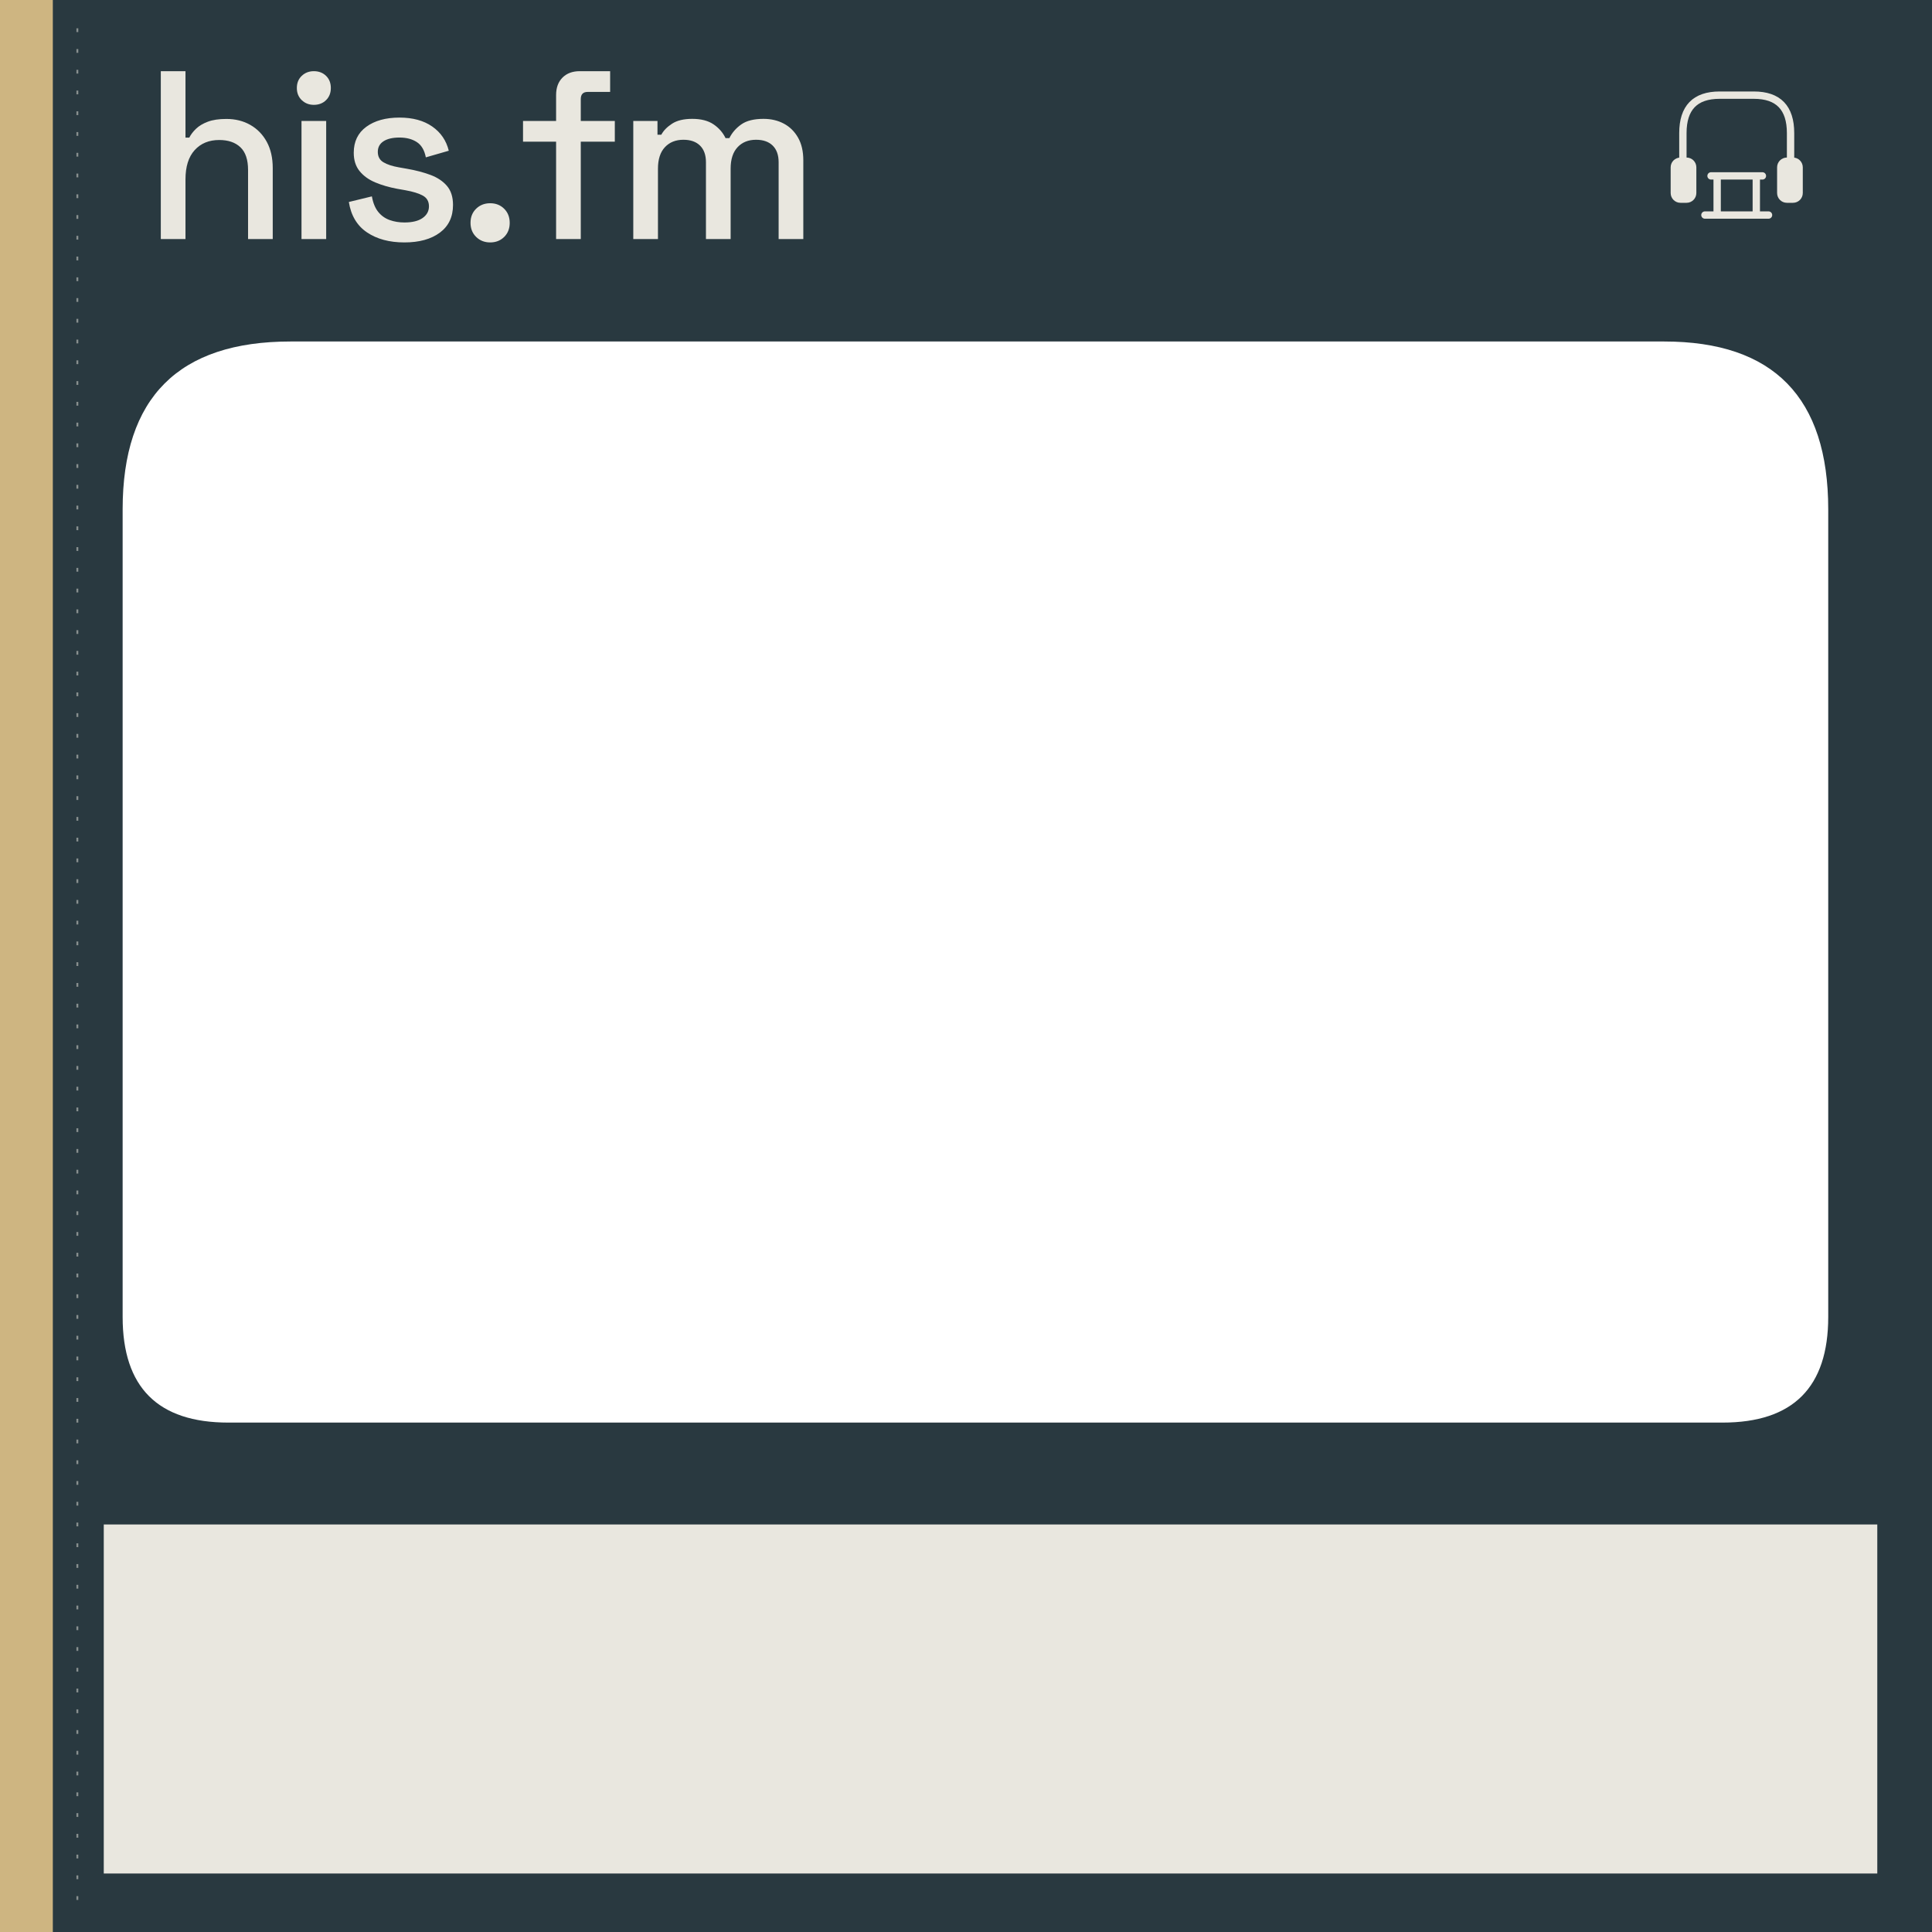
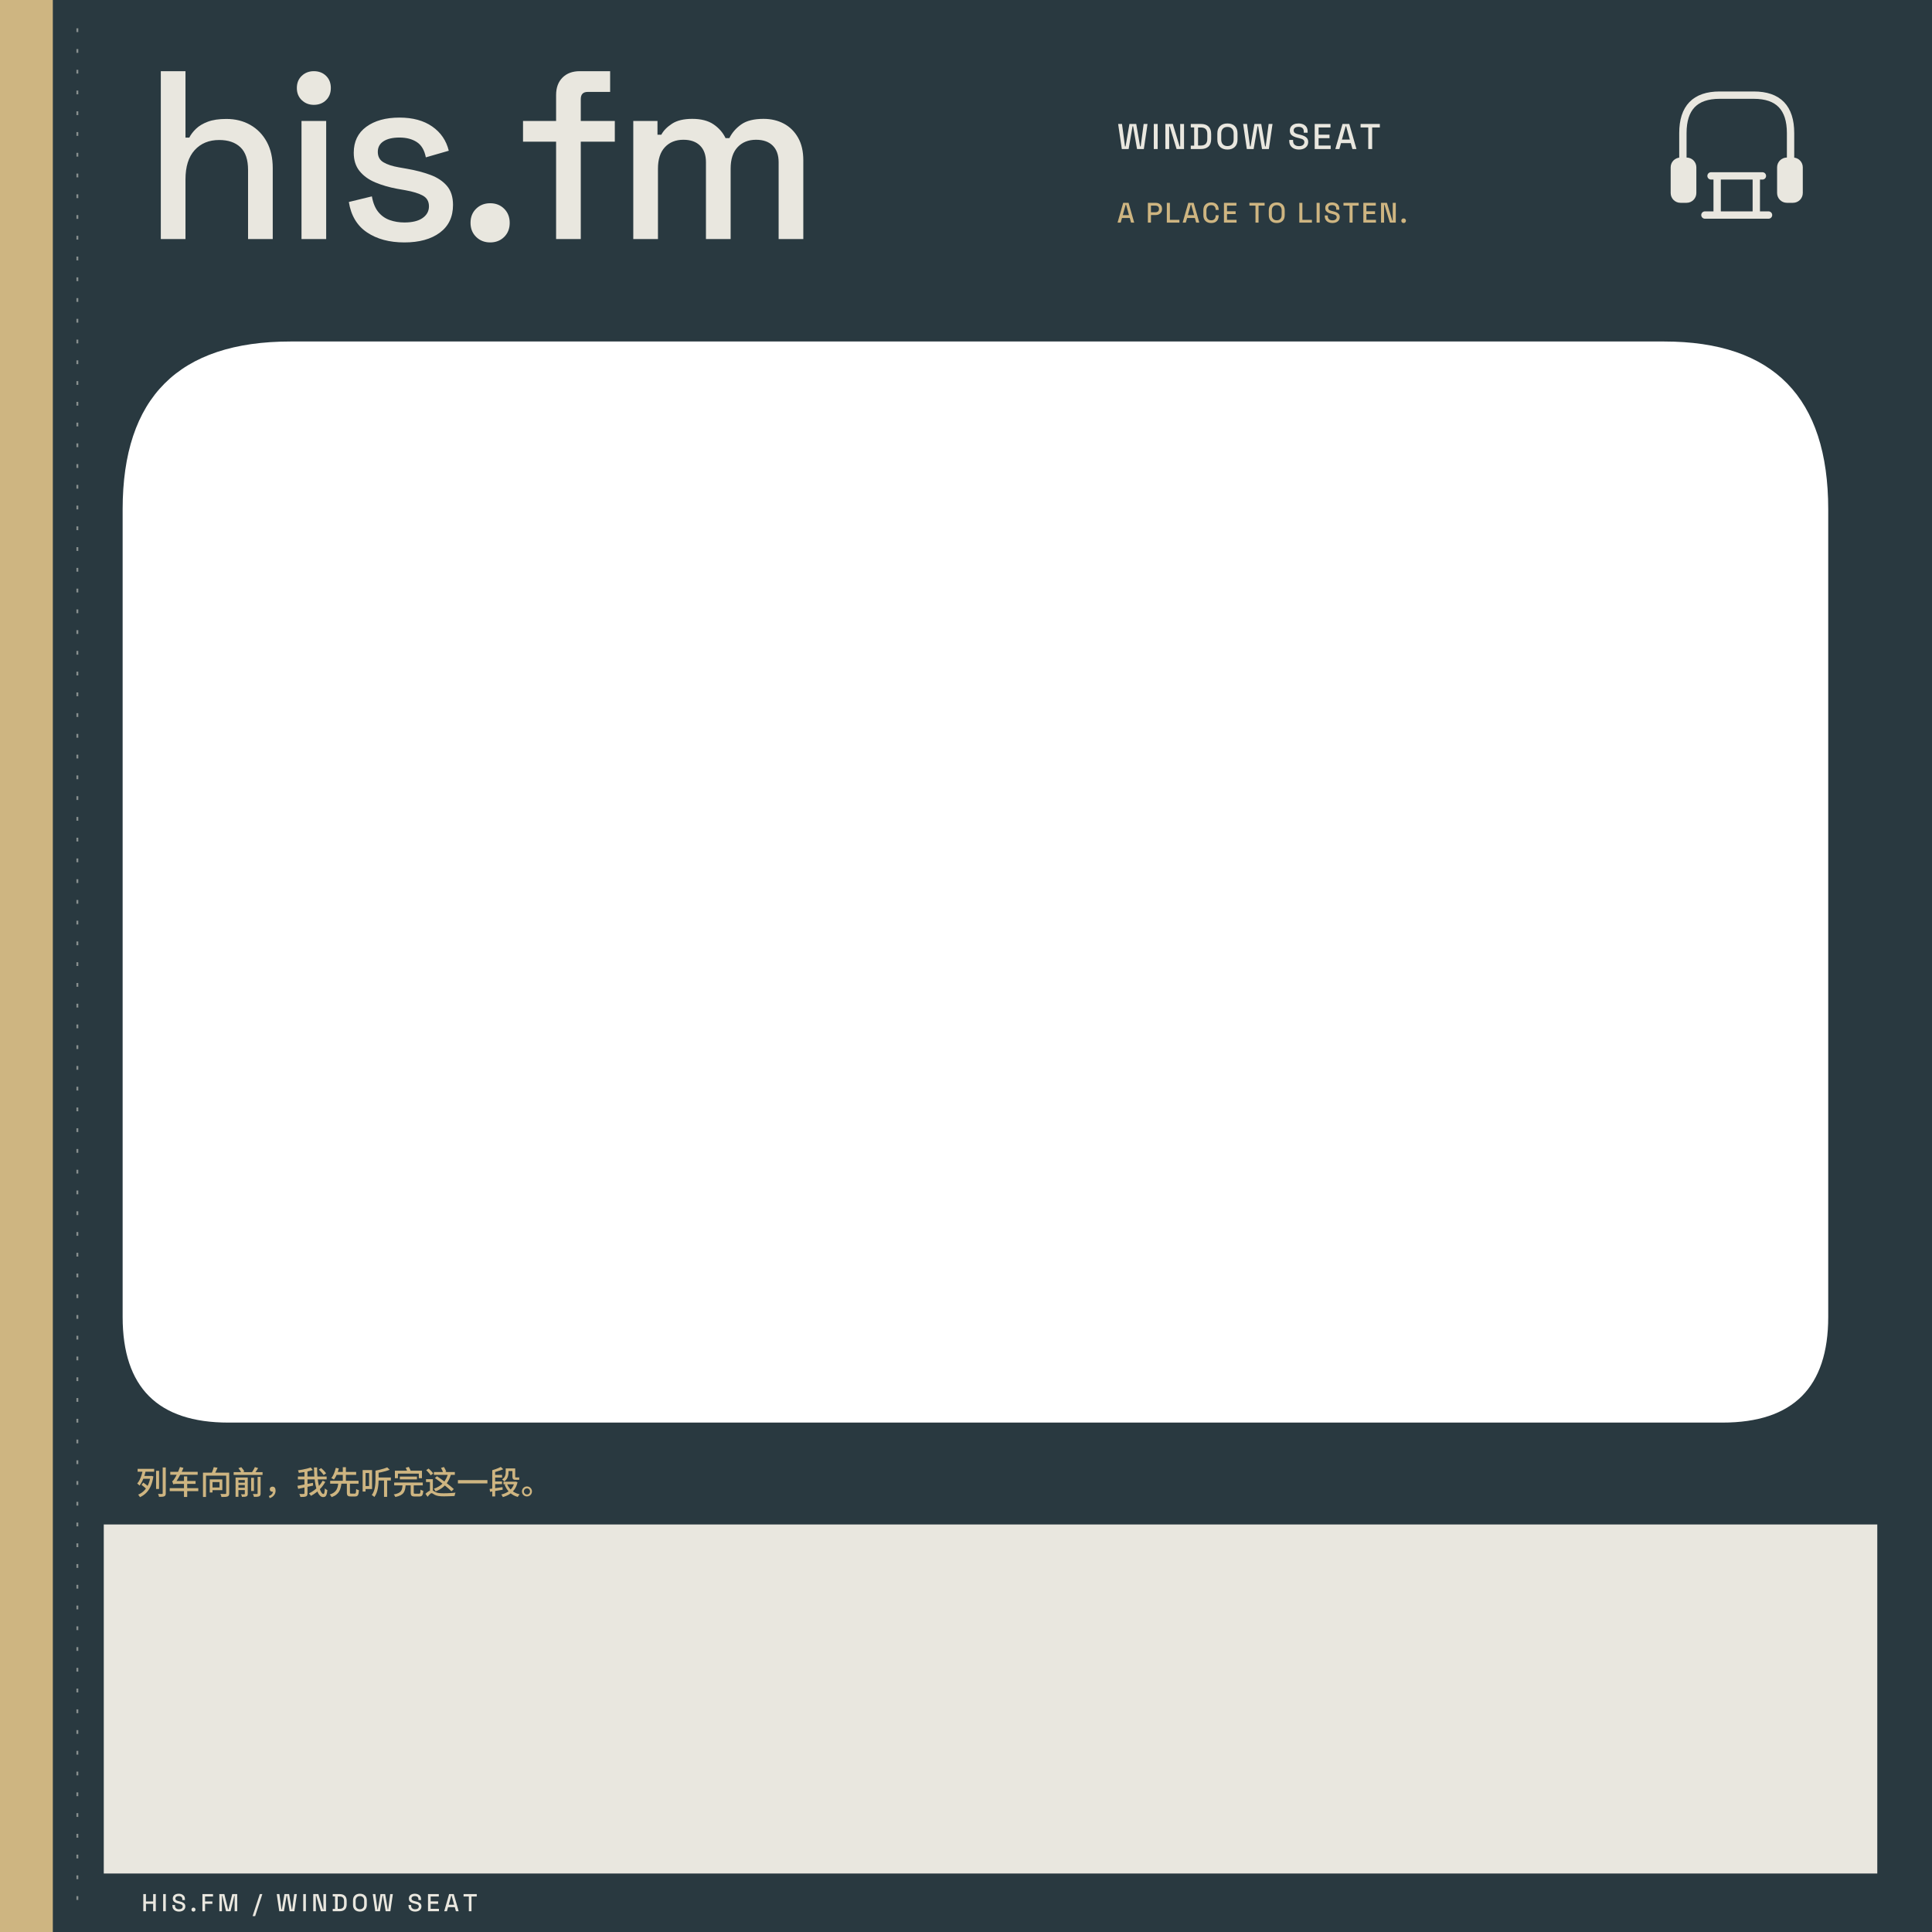
<svg xmlns="http://www.w3.org/2000/svg" width="1600" height="1600" viewBox="0 0 1024 1024" role="img" aria-label="his.fm cover frame">
  <path d="M0 0H1024V1024H0ZM65 270Q65 181 154 181H882Q969 181 969 270V698Q969 754 913 754H121Q65 754 65 698Z" fill="#293940" fill-rule="evenodd" />
  <rect x="0" y="0" width="28" height="1024" fill="#CEB581" />
  <path d="M41 15V1010" stroke="#E9E7DF" stroke-opacity=".5" stroke-dasharray="2 9" />
  <rect x="55" y="808" width="940" height="185" fill="#E9E7DF" />
  <g transform="translate(61 28) scale(0.6483333)">
    <path fill="#E9E7DF" transform="matrix(0.1960782 0 0 -0.1960782 22.41196 152.2549)" d="M76.3 0.0V700.0H179.201V423.101H195.101Q204.501 441.901 223.076 459.826Q241.651 477.75 272.251 489.3Q302.851 500.85 349.651 500.85Q405.901 500.85 449.576 475.925Q493.251 451.0 518.126 405.375Q543 359.75 543 296.0V0.0H440.099V288.1Q440.099 352.499 408.224 382.774Q376.349 413.049 319.75 413.049Q255.8 413.049 217.501 370.874Q179.201 328.699 179.201 248.85V0.0ZM662.9 0.0V492.5H765.801V0.0ZM714.35 559.6Q684.55 559.6 664.025 579.15Q643.5 598.7 643.5 629.8Q643.5 661.251 664.025 680.626Q684.55 700.001 714.35 700.001Q745.151 700.001 765.176 680.626Q785.201 661.251 785.201 629.8Q785.201 598.7 765.176 579.15Q745.151 559.6 714.35 559.6ZM1091.851 -14.0Q998 -14.0 935.826 28.0Q873.651 70.0 860.301 154.65L956.352 178.0Q963.702 136.7 983.002 113.026Q1002.302 89.351 1030.651 79.276Q1059.001 69.201 1091.851 69.201Q1141.45 69.201 1167.875 87.851Q1194.3 106.501 1194.3 136.5Q1194.3 166.85 1169.225 180.925Q1144.15 195 1095.601 203.699L1061.301 209.749Q1011.401 219.049 970.501 236.199Q929.601 253.349 905.175 283.3Q880.75 313.25 880.75 359.8Q880.75 429.95 933.175 468.225Q985.601 506.5 1071.501 506.5Q1154.501 506.5 1207.926 469.325Q1261.351 432.15 1276.951 368.301L1181.3 340.7Q1172.6 385.699 1143.55 404.499Q1114.5 423.299 1071.501 423.299Q1028.851 423.299 1004.952 407.824Q981.052 392.349 981.052 363.7Q981.052 334.1 1004.552 320.151Q1028.051 306.201 1068.351 299.151L1102.651 293.101Q1156.551 283.801 1200.126 267.651Q1243.701 251.501 1269.151 221.876Q1294.601 192.251 1294.601 142.35Q1294.601 67.5 1239.676 26.75Q1184.751 -14.0 1091.851 -14.0ZM1449.627 -14.0Q1414.551 -14.0 1391.076 8.976Q1367.601 31.952 1367.601 67.852Q1367.601 103.751 1391.076 126.577Q1414.551 149.402 1449.627 149.402Q1484.702 149.402 1507.852 126.426Q1531.002 103.45 1531.002 67.55Q1531.002 31.651 1507.852 8.825Q1484.702 -14.0 1449.627 -14.0ZM1724.401 0.0V405.999H1586.502V492.5H1724.401V600.599Q1724.401 646.349 1751.052 673.175Q1777.702 700.0 1823.202 700.0H1949.702V613.499H1856.003Q1827.303 613.499 1827.303 583.499V492.5H1969.202V405.999H1827.303V0.0ZM2046.202 0.0V492.5H2147.103V435H2163.003Q2176.703 460.7 2207.753 480.95Q2238.803 501.2 2292.003 501.2Q2347.103 501.2 2380.678 478.425Q2414.253 455.651 2430.903 420.901H2446.803Q2463.803 455 2496.553 478.1Q2529.302 501.2 2589.102 501.2Q2636.502 501.2 2673.827 481.35Q2711.152 461.5 2733.127 423.05Q2755.102 384.6 2755.102 328.45V0.0H2652.201V320.5Q2652.201 365.349 2627.526 389.699Q2602.851 414.049 2558.202 414.049Q2509.952 414.049 2481.027 383.049Q2452.103 352.049 2452.103 293.7V0.0H2349.201V320.5Q2349.201 365.349 2324.526 389.699Q2299.852 414.049 2255.202 414.049Q2206.953 414.049 2178.028 383.049Q2149.103 352.049 2149.103 293.7V0.0Z" />
  </g>
  <g transform="translate(879 42) scale(0.6484375)">
    <g fill="none" stroke="#E9E7DF" stroke-width="6" stroke-linecap="round" stroke-linejoin="round">
      <path d="M20 79V44Q20 13 50 13H78Q108 13 108 44V79M38 111H90M43 79H85M48 80V110M80 80V110" />
    </g>
    <g fill="#E9E7DF">
      <rect x="10" y="64" width="21" height="37" rx="8" />
      <rect x="97" y="64" width="21" height="37" rx="8" />
    </g>
  </g>
+   <path fill="#E9E7DF" d="M594.591 79.0 592.636 65.7H594.687L596.271 77.611H596.573L598.624 65.7H602.225L604.276 77.611H604.578L606.163 65.7H608.213L606.259 79.0H602.651L600.576 66.916H600.274L598.198 79.0ZM611.536 79.0V65.7H613.592V79.0ZM617.666 79.0V65.7H621.61L625.229 77.636H625.531V65.7H627.562V79.0H623.618L619.999 67.058H619.697V79.0ZM631.136 79.0V77.182H632.938V67.518H631.136V65.7H636.462Q639.115 65.7 640.531 67.045Q641.947 68.39 641.947 71.109V73.597Q641.947 76.316 640.531 77.658Q639.115 79.0 636.462 79.0ZM634.994 77.132H636.487Q638.206 77.132 639.049 76.261Q639.892 75.39 639.892 73.667V71.04Q639.892 69.298 639.049 68.436Q638.206 67.574 636.487 67.574H634.994ZM650.565 79.266Q648.117 79.266 646.668 77.888Q645.22 76.511 645.22 73.913V70.787Q645.22 68.189 646.668 66.811Q648.117 65.434 650.565 65.434Q653.013 65.434 654.462 66.811Q655.911 68.189 655.911 70.787V73.913Q655.911 76.511 654.462 77.888Q653.013 79.266 650.565 79.266ZM650.565 77.423Q652.131 77.423 652.993 76.5Q653.855 75.576 653.855 73.975V70.725Q653.855 69.124 652.993 68.2Q652.131 67.277 650.565 67.277Q649.019 67.277 648.147 68.2Q647.276 69.124 647.276 70.725V73.975Q647.276 75.576 648.147 76.5Q649.019 77.423 650.565 77.423ZM660.845 79.0 658.891 65.7H660.941L662.525 77.611H662.827L664.878 65.7H668.479L670.53 77.611H670.832L672.417 65.7H674.467L672.513 79.0H668.905L666.83 66.916H666.528L664.452 79.0ZM688.467 79.266Q686.968 79.266 685.81 78.732Q684.652 78.197 683.993 77.168Q683.335 76.139 683.335 74.641V74.169H685.366V74.641Q685.366 76.064 686.217 76.763Q687.067 77.461 688.467 77.461Q689.885 77.461 690.611 76.858Q691.338 76.255 691.338 75.318Q691.338 74.68 690.998 74.288Q690.657 73.897 690.026 73.652Q689.394 73.406 688.519 73.203L687.809 73.035Q686.541 72.738 685.606 72.285Q684.671 71.833 684.158 71.096Q683.646 70.36 683.646 69.19Q683.646 68.021 684.218 67.18Q684.791 66.338 685.822 65.886Q686.854 65.434 688.239 65.434Q689.624 65.434 690.715 65.909Q691.807 66.383 692.437 67.316Q693.067 68.249 693.067 69.653V70.336H691.036V69.653Q691.036 68.793 690.685 68.265Q690.334 67.736 689.703 67.487Q689.072 67.239 688.239 67.239Q687.012 67.239 686.345 67.74Q685.677 68.24 685.677 69.141Q685.677 69.741 685.973 70.13Q686.269 70.518 686.839 70.766Q687.409 71.014 688.246 71.205L688.956 71.373Q690.248 71.657 691.239 72.109Q692.231 72.561 692.8 73.317Q693.369 74.072 693.369 75.268Q693.369 76.464 692.765 77.363Q692.16 78.261 691.06 78.763Q689.959 79.266 688.467 79.266ZM696.823 79.0V65.7H705.194V67.568H698.879V71.372H704.662V73.24H698.879V77.132H705.295V79.0ZM707.757 79.0 711.553 65.7H715.151L718.946 79.0H716.821L715.953 75.861H710.751L709.883 79.0ZM711.253 73.969H715.45L713.503 66.978H713.201ZM725.213 79.0V67.568H721.138V65.7H731.344V67.568H727.269V79.0Z" />
+   <path fill="#CEB581" d="M592.322 118.0 595.319 107.5H598.16L601.156 118.0H599.478L598.793 115.522H594.686L594 118.0ZM595.083 114.028H598.396L596.859 108.509H596.62ZM608.404 118.0V107.5H612.572Q613.541 107.5 614.294 107.882Q615.046 108.264 615.476 108.963Q615.906 109.662 615.906 110.636V110.835Q615.906 111.8 615.464 112.506Q615.021 113.213 614.269 113.592Q613.517 113.971 612.572 113.971H610.028V118.0ZM610.028 112.496H612.409Q613.261 112.496 613.772 112.049Q614.283 111.601 614.283 110.811V110.661Q614.283 109.865 613.777 109.42Q613.271 108.975 612.409 108.975H610.028ZM618.443 118.0V107.5H620.067V116.525H625.119V118.0ZM626.827 118.0 629.823 107.5H632.665L635.661 118.0H633.983L633.297 115.522H629.191L628.505 118.0ZM629.587 114.028H632.901L631.363 108.509H631.125ZM641.974 118.21Q640.06 118.21 638.934 117.123Q637.807 116.035 637.807 113.984V111.516Q637.807 109.465 638.934 108.377Q640.06 107.29 641.974 107.29Q643.872 107.29 644.898 108.337Q645.924 109.384 645.924 111.203V111.288H644.32V111.153Q644.32 110.097 643.745 109.421Q643.17 108.745 641.974 108.745Q640.782 108.745 640.106 109.474Q639.43 110.203 639.43 111.486V114.014Q639.43 115.287 640.106 116.021Q640.782 116.755 641.974 116.755Q643.17 116.755 643.745 116.074Q644.32 115.393 644.32 114.347V114.092H645.924V114.297Q645.924 116.116 644.898 117.163Q643.872 118.21 641.974 118.21ZM648.722 118.0V107.5H655.331V108.975H650.346V111.978H654.911V113.453H650.346V116.525H655.41V118.0ZM665.435 118.0V108.975H662.218V107.5H670.276V108.975H667.058V118.0ZM676.7 118.21Q674.768 118.21 673.624 117.123Q672.48 116.035 672.48 113.984V111.516Q672.48 109.465 673.624 108.377Q674.768 107.29 676.7 107.29Q678.633 107.29 679.777 108.377Q680.921 109.465 680.921 111.516V113.984Q680.921 116.035 679.777 117.123Q678.633 118.21 676.7 118.21ZM676.7 116.755Q677.936 116.755 678.617 116.026Q679.298 115.297 679.298 114.033V111.467Q679.298 110.203 678.617 109.474Q677.936 108.745 676.7 108.745Q675.48 108.745 674.791 109.474Q674.103 110.203 674.103 111.467V114.033Q674.103 115.297 674.791 116.026Q675.48 116.755 676.7 116.755ZM688.67 118.0V107.5H690.293V116.525H695.345V118.0ZM697.826 118.0V107.5H699.45V118.0ZM706.211 118.21Q705.028 118.21 704.113 117.788Q703.199 117.366 702.679 116.554Q702.16 115.741 702.16 114.559V114.186H703.763V114.559Q703.763 115.682 704.435 116.234Q705.106 116.785 706.211 116.785Q707.331 116.785 707.904 116.309Q708.477 115.833 708.477 115.093Q708.477 114.59 708.209 114.28Q707.94 113.971 707.442 113.778Q706.943 113.584 706.252 113.424L705.692 113.291Q704.691 113.056 703.952 112.699Q703.214 112.342 702.809 111.76Q702.405 111.179 702.405 110.256Q702.405 109.332 702.857 108.668Q703.309 108.004 704.123 107.647Q704.938 107.29 706.031 107.29Q707.125 107.29 707.986 107.665Q708.848 108.039 709.345 108.776Q709.843 109.512 709.843 110.621V111.16H708.239V110.621Q708.239 109.942 707.962 109.525Q707.685 109.107 707.187 108.911Q706.689 108.715 706.031 108.715Q705.063 108.715 704.536 109.11Q704.008 109.506 704.008 110.217Q704.008 110.69 704.242 110.997Q704.476 111.304 704.926 111.5Q705.376 111.695 706.037 111.846L706.597 111.979Q707.617 112.203 708.4 112.56Q709.183 112.916 709.632 113.513Q710.081 114.11 710.081 115.054Q710.081 115.998 709.604 116.707Q709.127 117.416 708.258 117.813Q707.389 118.21 706.211 118.21ZM715.285 118.0V108.975H712.068V107.5H720.126V108.975H716.909V118.0ZM722.602 118.0V107.5H729.21V108.975H724.225V111.978H728.79V113.453H724.225V116.525H729.29V118.0ZM731.98 118.0V107.5H735.094L737.951 116.923H738.189V107.5H739.793V118.0H736.679L733.822 108.572H733.584V118.0ZM743.96 118.21Q743.434 118.21 743.082 117.865Q742.73 117.521 742.73 116.982Q742.73 116.444 743.082 116.101Q743.434 115.759 743.96 115.759Q744.486 115.759 744.833 116.104Q745.181 116.448 745.181 116.987Q745.181 117.525 744.833 117.868Q744.486 118.21 743.96 118.21Z" />
+   <path fill="#CEB581" d="M72.944 778.506H81.711V780.046H72.944ZM75.676 779.156 77.245 779.432Q76.926 780.996 76.443 782.463Q75.961 783.931 75.34 785.185Q74.72 786.44 73.953 787.39Q73.833 787.234 73.605 787.026Q73.378 786.818 73.14 786.614Q72.903 786.411 72.721 786.291Q73.455 785.461 74.019 784.332Q74.582 783.204 75.001 781.879Q75.42 780.555 75.676 779.156ZM75.999 782.288H79.992V783.771H75.541ZM79.731 782.288H80.014L80.297 782.235L81.29 782.534Q80.877 785.491 79.91 787.646Q78.943 789.801 77.495 791.245Q76.047 792.689 74.17 793.546Q74.06 793.335 73.899 793.082Q73.739 792.83 73.556 792.585Q73.372 792.341 73.2 792.186Q74.902 791.521 76.249 790.215Q77.595 788.91 78.492 786.997Q79.39 785.084 79.731 782.585ZM75.013 787.009 75.94 785.803Q76.39 786.105 76.891 786.482Q77.391 786.86 77.852 787.228Q78.313 787.596 78.596 787.896L77.641 789.253Q77.36 788.944 76.912 788.55Q76.464 788.155 75.964 787.747Q75.463 787.338 75.013 787.009ZM82.73 779.556H84.308V789.187H82.73ZM86.234 777.768H87.856V791.455Q87.856 792.143 87.677 792.509Q87.498 792.874 87.074 793.073Q86.657 793.255 85.982 793.311Q85.308 793.367 84.294 793.358Q84.241 793.044 84.087 792.587Q83.932 792.129 83.769 791.81Q84.448 791.827 85.049 791.832Q85.65 791.837 85.856 791.829Q86.071 791.822 86.153 791.744Q86.234 791.667 86.234 791.463ZM90.247 780.09H104.776V781.64H90.247ZM89.944 788.754H105.096V790.33H89.944ZM97.514 782.517H99.226V793.435H97.514ZM91.831 786.731Q91.785 786.559 91.685 786.257Q91.584 785.955 91.464 785.633Q91.345 785.311 91.234 785.081Q91.543 784.99 91.829 784.648Q92.116 784.305 92.467 783.746Q92.664 783.476 93.012 782.852Q93.361 782.228 93.789 781.367Q94.216 780.505 94.634 779.516Q95.053 778.526 95.381 777.53L97.235 778.022Q96.655 779.456 95.943 780.865Q95.23 782.275 94.47 783.524Q93.71 784.774 92.968 785.767V785.813Q92.968 785.813 92.795 785.909Q92.622 786.004 92.399 786.151Q92.176 786.297 92.004 786.452Q91.831 786.606 91.831 786.731ZM91.831 786.731V785.486L92.781 784.951H103.661V786.482H93.721Q93.236 786.482 92.839 786.512Q92.442 786.542 92.183 786.598Q91.923 786.654 91.831 786.731ZM107.582 780.547H120.465V782.123H109.18V793.426H107.582ZM119.882 780.547H121.489V791.446Q121.489 792.157 121.305 792.555Q121.122 792.953 120.632 793.153Q120.134 793.344 119.327 793.391Q118.52 793.438 117.349 793.438Q117.323 793.2 117.236 792.907Q117.15 792.613 117.036 792.312Q116.922 792.012 116.805 791.793Q117.374 791.82 117.913 791.833Q118.453 791.846 118.867 791.838Q119.282 791.829 119.45 791.829Q119.703 791.822 119.792 791.738Q119.882 791.654 119.882 791.425ZM113.285 777.624 115.314 777.939Q114.905 778.9 114.43 779.865Q113.954 780.831 113.551 781.513L112.007 781.16Q112.245 780.661 112.49 780.041Q112.734 779.421 112.947 778.789Q113.16 778.157 113.285 777.624ZM111.166 784.113H112.63V791.041H111.166ZM111.817 784.113H117.832V789.831H111.817V788.407H116.349V785.537H111.817ZM123.847 780.263H139.163V781.734H123.847ZM125.714 785.87H130.326V787.094H125.714ZM125.714 788.548H130.326V789.764H125.714ZM133.111 783.264H134.601V790.242H133.111ZM129.753 783.099H131.31V791.729Q131.31 792.281 131.17 792.604Q131.03 792.928 130.636 793.108Q130.25 793.29 129.67 793.331Q129.09 793.372 128.26 793.372Q128.197 793.07 128.047 792.664Q127.897 792.259 127.734 791.978Q128.303 791.995 128.797 792.004Q129.291 792.012 129.459 791.995Q129.627 791.988 129.69 791.925Q129.753 791.861 129.753 791.71ZM136.539 782.77H138.125V791.56Q138.125 792.201 137.959 792.548Q137.793 792.895 137.352 793.094Q136.92 793.276 136.243 793.328Q135.565 793.379 134.604 793.37Q134.549 793.049 134.38 792.604Q134.211 792.16 134.029 791.841Q134.749 791.867 135.36 791.872Q135.97 791.877 136.182 791.86Q136.386 791.852 136.462 791.789Q136.539 791.726 136.539 791.548ZM126.352 778.167 127.862 777.628Q128.341 778.148 128.813 778.797Q129.285 779.447 129.519 779.947L127.908 780.522Q127.718 780.043 127.273 779.374Q126.829 778.705 126.352 778.167ZM135.095 777.581 136.826 778.116Q136.336 778.919 135.793 779.719Q135.25 780.52 134.786 781.101L133.352 780.592Q133.663 780.177 133.986 779.653Q134.308 779.129 134.602 778.584Q134.895 778.04 135.095 777.581ZM124.854 783.099H130.229V784.468H126.375V793.341H124.854ZM142.942 794.044 142.493 792.943Q143.551 792.549 144.11 791.918Q144.67 791.287 144.67 790.421L144.436 788.888L145.365 790.276Q145.167 790.483 144.921 790.57Q144.675 790.657 144.414 790.657Q143.844 790.657 143.418 790.311Q142.991 789.965 142.991 789.309Q142.991 788.654 143.424 788.303Q143.857 787.953 144.444 787.953Q145.238 787.953 145.653 788.529Q146.068 789.105 146.068 790.076Q146.068 791.48 145.229 792.528Q144.39 793.576 142.942 794.044ZM168.97 778.937 170.187 778.106Q170.667 778.509 171.175 779.011Q171.684 779.512 172.129 780.007Q172.575 780.501 172.843 780.902L171.534 781.822Q171.302 781.414 170.88 780.906Q170.457 780.399 169.957 779.883Q169.457 779.368 168.97 778.937ZM157.902 782.595H173.132V784.116H157.902ZM157.619 787.496Q158.634 787.323 159.988 787.071Q161.341 786.82 162.855 786.526Q164.369 786.232 165.856 785.934L165.973 787.385Q164.591 787.694 163.178 788.006Q161.765 788.318 160.453 788.602Q159.14 788.886 158.048 789.12ZM161.365 779.536H162.981V791.461Q162.981 792.171 162.802 792.555Q162.624 792.938 162.165 793.129Q161.714 793.321 160.987 793.381Q160.259 793.441 159.207 793.433Q159.171 793.204 159.079 792.914Q158.988 792.624 158.87 792.327Q158.751 792.03 158.631 791.81Q159.399 791.836 160.071 791.841Q160.743 791.846 160.964 791.829Q161.195 791.821 161.28 791.741Q161.365 791.661 161.365 791.449ZM164.702 777.808 165.822 779.168Q164.783 779.508 163.525 779.785Q162.266 780.063 160.949 780.283Q159.632 780.504 158.397 780.66Q158.351 780.375 158.21 779.98Q158.068 779.585 157.924 779.312Q159.124 779.136 160.37 778.903Q161.617 778.669 162.742 778.386Q163.868 778.104 164.702 777.808ZM166.398 777.788H168.077Q168.055 779.997 168.22 782.072Q168.385 784.147 168.7 785.925Q169.015 787.702 169.449 789.037Q169.884 790.371 170.394 791.113Q170.903 791.855 171.457 791.855Q171.775 791.855 171.937 791.165Q172.099 790.475 172.167 788.888Q172.424 789.156 172.806 789.41Q173.189 789.664 173.508 789.793Q173.373 791.235 173.124 792.041Q172.875 792.847 172.437 793.168Q171.999 793.489 171.299 793.489Q170.45 793.489 169.759 792.881Q169.067 792.273 168.528 791.177Q167.989 790.082 167.595 788.604Q167.201 787.126 166.941 785.369Q166.68 783.612 166.551 781.685Q166.422 779.759 166.398 777.788ZM171.014 784.805 172.435 785.411Q171.586 786.979 170.402 788.362Q169.219 789.745 167.801 790.876Q166.384 792.007 164.824 792.83Q164.642 792.536 164.336 792.173Q164.031 791.81 163.729 791.542Q165.224 790.839 166.604 789.806Q167.985 788.773 169.122 787.496Q170.259 786.219 171.014 784.805ZM183.849 785.999H185.465V791.019Q185.465 791.416 185.593 791.526Q185.72 791.637 186.165 791.637Q186.272 791.637 186.521 791.637Q186.77 791.637 187.071 791.637Q187.372 791.637 187.637 791.637Q187.903 791.637 188.032 791.637Q188.321 791.637 188.47 791.465Q188.619 791.293 188.677 790.77Q188.736 790.246 188.77 789.182Q188.942 789.309 189.203 789.441Q189.465 789.573 189.748 789.67Q190.032 789.767 190.243 789.829Q190.162 791.149 189.956 791.874Q189.75 792.598 189.328 792.882Q188.906 793.166 188.166 793.166Q188.035 793.166 187.726 793.166Q187.417 793.166 187.055 793.166Q186.692 793.166 186.388 793.166Q186.084 793.166 185.953 793.166Q185.106 793.166 184.653 792.971Q184.199 792.777 184.024 792.305Q183.849 791.834 183.849 791.021ZM174.994 784.842H190.042V786.391H174.994ZM177.792 780.149H188.766V781.697H177.792ZM179.297 786.038H180.977Q180.858 787.299 180.585 788.42Q180.311 789.54 179.756 790.494Q179.201 791.449 178.239 792.212Q177.278 792.976 175.758 793.52Q175.667 793.3 175.494 793.046Q175.32 792.791 175.127 792.542Q174.934 792.293 174.743 792.128Q176.123 791.693 176.977 791.074Q177.831 790.455 178.299 789.668Q178.767 788.882 178.982 787.972Q179.197 787.062 179.297 786.038ZM177.975 777.977 179.608 778.305Q179.343 779.288 178.962 780.359Q178.58 781.431 178.091 782.428Q177.601 783.426 177.01 784.181Q176.825 784.054 176.572 783.913Q176.318 783.771 176.06 783.644Q175.801 783.517 175.6 783.445Q176.174 782.725 176.634 781.787Q177.093 780.848 177.438 779.854Q177.782 778.859 177.975 777.977ZM181.695 777.652H183.328V785.324H181.695ZM199.677 783.091H207.173V784.678H199.677ZM203.545 784.26H205.19V793.38H203.545ZM205.242 777.737 206.571 779.017Q205.595 779.398 204.402 779.731Q203.21 780.065 201.962 780.332Q200.714 780.599 199.522 780.794Q199.477 780.509 199.317 780.118Q199.158 779.728 199.012 779.462Q200.139 779.251 201.294 778.978Q202.448 778.705 203.478 778.384Q204.507 778.064 205.242 777.737ZM199.012 779.462H200.683V784.035Q200.683 785.067 200.602 786.298Q200.521 787.529 200.282 788.807Q200.043 790.086 199.596 791.28Q199.149 792.474 198.409 793.448Q198.27 793.293 198.017 793.082Q197.765 792.871 197.498 792.678Q197.231 792.486 197.039 792.402Q197.715 791.5 198.111 790.439Q198.508 789.379 198.701 788.257Q198.895 787.134 198.953 786.05Q199.012 784.966 199.012 784.018ZM192.924 779.17H197.206V789.205H192.924V787.646H195.621V780.719H192.924ZM192.212 779.17H193.76V790.554H192.212ZM211.927 782.617H220.991V784.1H211.927ZM208.925 785.766H224.07V787.277H208.925ZM213.373 786.806H215.016Q214.942 788.212 214.708 789.293Q214.474 790.374 213.91 791.179Q213.345 791.983 212.293 792.539Q211.242 793.095 209.521 793.443Q209.466 793.232 209.321 792.983Q209.176 792.734 209.002 792.49Q208.828 792.246 208.673 792.088Q210.197 791.815 211.11 791.389Q212.023 790.963 212.491 790.339Q212.959 789.715 213.137 788.841Q213.316 787.968 213.373 786.806ZM217.673 786.662H219.299V791.104Q219.299 791.485 219.435 791.59Q219.57 791.696 220.058 791.696Q220.173 791.696 220.447 791.696Q220.721 791.696 221.055 791.696Q221.389 791.696 221.683 791.696Q221.977 791.696 222.124 791.696Q222.422 791.696 222.576 791.549Q222.729 791.402 222.793 790.932Q222.856 790.462 222.882 789.524Q223.063 789.651 223.319 789.775Q223.575 789.898 223.855 789.994Q224.134 790.09 224.344 790.152Q224.263 791.345 224.049 792.007Q223.834 792.668 223.416 792.923Q222.997 793.177 222.265 793.177Q222.125 793.177 221.792 793.177Q221.46 793.177 221.06 793.177Q220.66 793.177 220.322 793.177Q219.985 793.177 219.854 793.177Q218.981 793.177 218.511 792.991Q218.04 792.805 217.857 792.352Q217.673 791.899 217.673 791.114ZM209.305 779.508H223.652V783.492H221.98V781.056H210.91V783.492H209.305ZM215.027 777.955 216.665 777.478Q217.01 778.041 217.332 778.722Q217.653 779.403 217.802 779.9L216.07 780.43Q215.949 779.952 215.655 779.243Q215.361 778.535 215.027 777.955ZM228.784 789.857Q229.204 789.857 229.609 790.134Q230.015 790.412 230.711 790.779Q231.523 791.232 232.661 791.356Q233.799 791.48 235.176 791.48Q235.868 791.48 236.682 791.453Q237.497 791.427 238.341 791.382Q239.185 791.338 239.985 791.268Q240.786 791.198 241.429 791.118Q241.338 791.348 241.224 791.677Q241.111 792.007 241.033 792.336Q240.955 792.666 240.938 792.911Q240.46 792.945 239.739 792.975Q239.017 793.005 238.193 793.031Q237.369 793.056 236.572 793.073Q235.774 793.09 235.118 793.09Q233.588 793.09 232.455 792.922Q231.323 792.753 230.423 792.285Q229.871 791.977 229.454 791.695Q229.037 791.414 228.756 791.414Q228.478 791.414 228.124 791.697Q227.77 791.98 227.39 792.414Q227.01 792.849 226.631 793.333L225.498 791.75Q226.356 790.924 227.231 790.39Q228.106 789.857 228.784 789.857ZM225.894 779.211 227.153 778.363Q227.598 778.73 228.073 779.202Q228.548 779.674 228.961 780.138Q229.374 780.602 229.621 780.985L228.269 781.941Q228.05 781.55 227.656 781.076Q227.262 780.603 226.797 780.112Q226.331 779.621 225.894 779.211ZM229.422 784.015V790.662H227.874V785.507H225.792V784.015ZM229.988 780.211H241.077V781.72H229.988ZM237.608 780.522 239.211 780.82Q238.563 783.289 237.453 785.138Q236.343 786.986 234.712 788.298Q233.082 789.61 230.891 790.475Q230.809 790.293 230.645 790.027Q230.481 789.761 230.289 789.497Q230.097 789.232 229.944 789.066Q233.078 788.002 234.95 785.926Q236.822 783.849 237.608 780.522ZM233.745 778.023 235.288 777.536Q235.65 778.107 236.006 778.795Q236.361 779.484 236.518 779.988L234.89 780.543Q234.76 780.05 234.428 779.33Q234.096 778.61 233.745 778.023ZM230.503 783.387 231.608 782.426Q232.701 783.174 233.949 784.063Q235.197 784.952 236.424 785.876Q237.651 786.8 238.722 787.667Q239.793 788.533 240.539 789.245L239.307 790.424Q238.614 789.712 237.583 788.824Q236.553 787.936 235.341 786.98Q234.128 786.025 232.88 785.099Q231.632 784.173 230.503 783.387ZM242.707 784.491H258.349V786.251H242.707ZM268.974 778.295H272.026V779.673H268.974ZM266.864 785.333H273.072V786.71H266.864ZM261.503 781.732H266.111V783.139H261.503ZM261.511 785.2H266.08V786.614H261.511ZM268.756 786.584Q269.296 787.937 270.235 789.031Q271.174 790.125 272.483 790.892Q273.793 791.659 275.43 792.033Q275.257 792.198 275.066 792.441Q274.874 792.684 274.709 792.941Q274.543 793.199 274.426 793.41Q271.843 792.683 270.119 791.022Q268.394 789.362 267.455 786.918ZM259.491 789.17Q260.357 789.06 261.472 788.909Q262.588 788.758 263.839 788.573Q265.09 788.389 266.35 788.211L266.424 789.591Q264.654 789.897 262.885 790.178Q261.115 790.458 259.743 790.689ZM265.433 777.5 266.724 778.723Q265.96 779.06 265.065 779.372Q264.169 779.684 263.249 779.952Q262.329 780.221 261.465 780.446Q261.4 780.19 261.237 779.833Q261.074 779.476 260.937 779.229Q261.746 778.994 262.574 778.707Q263.402 778.419 264.151 778.102Q264.9 777.785 265.433 777.5ZM268.028 778.285H269.511V780.403Q269.511 781.186 269.336 782.058Q269.161 782.931 268.675 783.744Q268.188 784.558 267.249 785.187Q267.148 785.033 266.938 784.836Q266.727 784.638 266.507 784.446Q266.286 784.253 266.123 784.152Q266.961 783.597 267.365 782.957Q267.769 782.317 267.898 781.646Q268.028 780.975 268.028 780.365ZM272.722 785.333H273.032L273.305 785.28L274.304 785.624Q273.77 787.895 272.664 789.45Q271.558 791.005 269.998 791.977Q268.437 792.948 266.509 793.498Q266.434 793.287 266.298 793.035Q266.161 792.782 266.002 792.534Q265.842 792.286 265.679 792.121Q267.433 791.715 268.864 790.882Q270.295 790.05 271.296 788.733Q272.296 787.416 272.722 785.576ZM260.899 779.221 262.447 779.753V793.14H260.899ZM271.586 778.285H273.069V782.469Q273.069 782.821 273.119 782.952Q273.169 783.084 273.345 783.084Q273.445 783.084 273.639 783.084Q273.834 783.084 274.036 783.084Q274.239 783.084 274.33 783.084Q274.494 783.084 274.744 783.061Q274.994 783.038 275.149 782.993Q275.175 783.268 275.198 783.629Q275.221 783.99 275.266 784.238Q275.1 784.294 274.853 784.312Q274.606 784.33 274.347 784.33Q274.237 784.33 273.999 784.33Q273.761 784.33 273.536 784.33Q273.31 784.33 273.196 784.33Q272.531 784.33 272.18 784.135Q271.829 783.941 271.708 783.527Q271.586 783.114 271.586 782.443ZM279.296 787.825Q280.043 787.825 280.639 788.185Q281.235 788.545 281.595 789.146Q281.955 789.747 281.955 790.484Q281.955 791.212 281.595 791.818Q281.235 792.424 280.638 792.784Q280.041 793.144 279.294 793.144Q278.566 793.144 277.961 792.784Q277.357 792.424 276.997 791.818Q276.636 791.212 276.636 790.484Q276.636 789.747 276.997 789.146Q277.357 788.545 277.963 788.185Q278.569 787.825 279.296 787.825ZM279.3 792.12Q279.981 792.12 280.456 791.642Q280.931 791.163 280.931 790.483Q280.931 790.033 280.714 789.662Q280.498 789.29 280.126 789.07Q279.754 788.849 279.297 788.849Q278.855 788.849 278.483 789.07Q278.111 789.29 277.886 789.661Q277.661 790.033 277.661 790.484Q277.661 790.935 277.886 791.31Q278.111 791.686 278.481 791.903Q278.85 792.12 279.3 792.12Z" />
+   <path fill="#E9E7DF" d="M75.949 1013.0V1003.9H77.356V1007.798H81.172V1003.9H82.579V1013.0H81.172V1009.076H77.356V1013.0ZM86.477 1013.0V1003.9H87.884V1013.0ZM94.877 1013.182Q93.851 1013.182 93.059 1012.816Q92.267 1012.451 91.816 1011.746Q91.366 1011.042 91.366 1010.018V1009.695H92.755V1010.018Q92.755 1010.991 93.337 1011.469Q93.919 1011.947 94.877 1011.947Q95.847 1011.947 96.344 1011.535Q96.841 1011.122 96.841 1010.481Q96.841 1010.044 96.608 1009.776Q96.376 1009.508 95.944 1009.341Q95.511 1009.173 94.913 1009.034L94.427 1008.919Q93.559 1008.715 92.919 1008.406Q92.28 1008.096 91.929 1007.592Q91.578 1007.088 91.578 1006.288Q91.578 1005.488 91.97 1004.912Q92.362 1004.337 93.068 1004.027Q93.773 1003.718 94.721 1003.718Q95.669 1003.718 96.415 1004.043Q97.162 1004.367 97.593 1005.006Q98.024 1005.644 98.024 1006.605V1007.072H96.634V1006.605Q96.634 1006.016 96.394 1005.655Q96.154 1005.293 95.723 1005.123Q95.291 1004.953 94.721 1004.953Q93.882 1004.953 93.425 1005.296Q92.968 1005.638 92.968 1006.254Q92.968 1006.665 93.171 1006.931Q93.373 1007.197 93.763 1007.366Q94.153 1007.536 94.726 1007.667L95.212 1007.782Q96.096 1007.976 96.774 1008.285Q97.452 1008.594 97.842 1009.111Q98.231 1009.628 98.231 1010.447Q98.231 1011.265 97.818 1011.88Q97.404 1012.494 96.651 1012.838Q95.898 1013.182 94.877 1013.182ZM102.552 1013.182Q102.096 1013.182 101.791 1012.883Q101.485 1012.585 101.485 1012.118Q101.485 1011.651 101.791 1011.355Q102.096 1011.058 102.552 1011.058Q103.008 1011.058 103.309 1011.356Q103.61 1011.655 103.61 1012.122Q103.61 1012.589 103.309 1012.885Q103.008 1013.182 102.552 1013.182ZM107.288 1013.0V1003.9H112.899V1005.178H108.695V1007.798H112.564V1009.076H108.695V1013.0ZM116.266 1013.0V1003.9H118.905L120.892 1012.067H121.099L123.086 1003.9H125.725V1013.0H124.361V1004.893H124.155L122.176 1013.0H119.815L117.837 1004.893H117.63V1013.0ZM133.886 1015.6 137.708 1003.9H139.051L135.229 1015.6ZM148.017 1013.0 146.68 1003.9H148.083L149.167 1012.05H149.374L150.777 1003.9H153.241L154.644 1012.05H154.851L155.935 1003.9H157.338L156.001 1013.0H153.533L152.112 1004.732H151.906L150.485 1013.0ZM160.722 1013.0V1003.9H162.129V1013.0ZM166.027 1013.0V1003.9H168.726L171.201 1012.067H171.408V1003.9H172.798V1013.0H170.099L167.623 1004.829H167.417V1013.0ZM176.354 1013.0V1011.756H177.586V1005.144H176.354V1003.9H179.998Q181.813 1003.9 182.782 1004.82Q183.751 1005.741 183.751 1007.601V1009.303Q183.751 1011.164 182.782 1012.082Q181.813 1013.0 179.998 1013.0ZM178.993 1011.722H180.015Q181.191 1011.722 181.768 1011.126Q182.344 1010.53 182.344 1009.351V1007.554Q182.344 1006.362 181.768 1005.772Q181.191 1005.182 180.015 1005.182H178.993ZM190.758 1013.182Q189.083 1013.182 188.092 1012.24Q187.1 1011.297 187.1 1009.519V1007.381Q187.1 1005.603 188.092 1004.66Q189.083 1003.718 190.758 1003.718Q192.433 1003.718 193.424 1004.66Q194.415 1005.603 194.415 1007.381V1009.519Q194.415 1011.297 193.424 1012.24Q192.433 1013.182 190.758 1013.182ZM190.758 1011.921Q191.829 1011.921 192.419 1011.289Q193.009 1010.657 193.009 1009.562V1007.338Q193.009 1006.243 192.419 1005.611Q191.829 1004.979 190.758 1004.979Q189.7 1004.979 189.103 1005.611Q188.507 1006.243 188.507 1007.338V1009.562Q188.507 1010.657 189.103 1011.289Q189.7 1011.921 190.758 1011.921ZM198.902 1013.0 197.565 1003.9H198.967L200.052 1012.05H200.258L201.662 1003.9H204.125L205.528 1012.05H205.735L206.819 1003.9H208.222L206.885 1013.0H204.417L202.997 1004.732H202.79L201.37 1013.0ZM220.022 1013.182Q218.996 1013.182 218.204 1012.816Q217.412 1012.451 216.961 1011.746Q216.511 1011.042 216.511 1010.018V1009.695H217.9V1010.018Q217.9 1010.991 218.483 1011.469Q219.065 1011.947 220.022 1011.947Q220.993 1011.947 221.489 1011.535Q221.986 1011.122 221.986 1010.481Q221.986 1010.044 221.754 1009.776Q221.521 1009.508 221.089 1009.341Q220.656 1009.173 220.058 1009.034L219.572 1008.919Q218.705 1008.715 218.065 1008.406Q217.425 1008.096 217.074 1007.592Q216.723 1007.088 216.723 1006.288Q216.723 1005.488 217.115 1004.912Q217.507 1004.337 218.213 1004.027Q218.918 1003.718 219.866 1003.718Q220.814 1003.718 221.561 1004.043Q222.307 1004.367 222.738 1005.006Q223.169 1005.644 223.169 1006.605V1007.072H221.78V1006.605Q221.78 1006.016 221.539 1005.655Q221.299 1005.293 220.868 1005.123Q220.436 1004.953 219.866 1004.953Q219.027 1004.953 218.57 1005.296Q218.113 1005.638 218.113 1006.254Q218.113 1006.665 218.316 1006.931Q218.519 1007.197 218.908 1007.366Q219.298 1007.536 219.871 1007.667L220.357 1007.782Q221.241 1007.976 221.919 1008.285Q222.597 1008.594 222.987 1009.111Q223.376 1009.628 223.376 1010.447Q223.376 1011.265 222.963 1011.88Q222.549 1012.494 221.796 1012.838Q221.043 1013.182 220.022 1013.182ZM226.85 1013.0V1003.9H232.577V1005.178H228.257V1007.781H232.213V1009.059H228.257V1011.722H232.646V1013.0ZM235.442 1013.0 238.039 1003.9H240.501L243.098 1013.0H241.644L241.049 1010.852H237.49L236.896 1013.0ZM237.834 1009.558H240.706L239.373 1004.774H239.166ZM248.496 1013.0V1005.178H245.707V1003.9H252.691V1005.178H249.902V1013.0Z" />
</svg>
